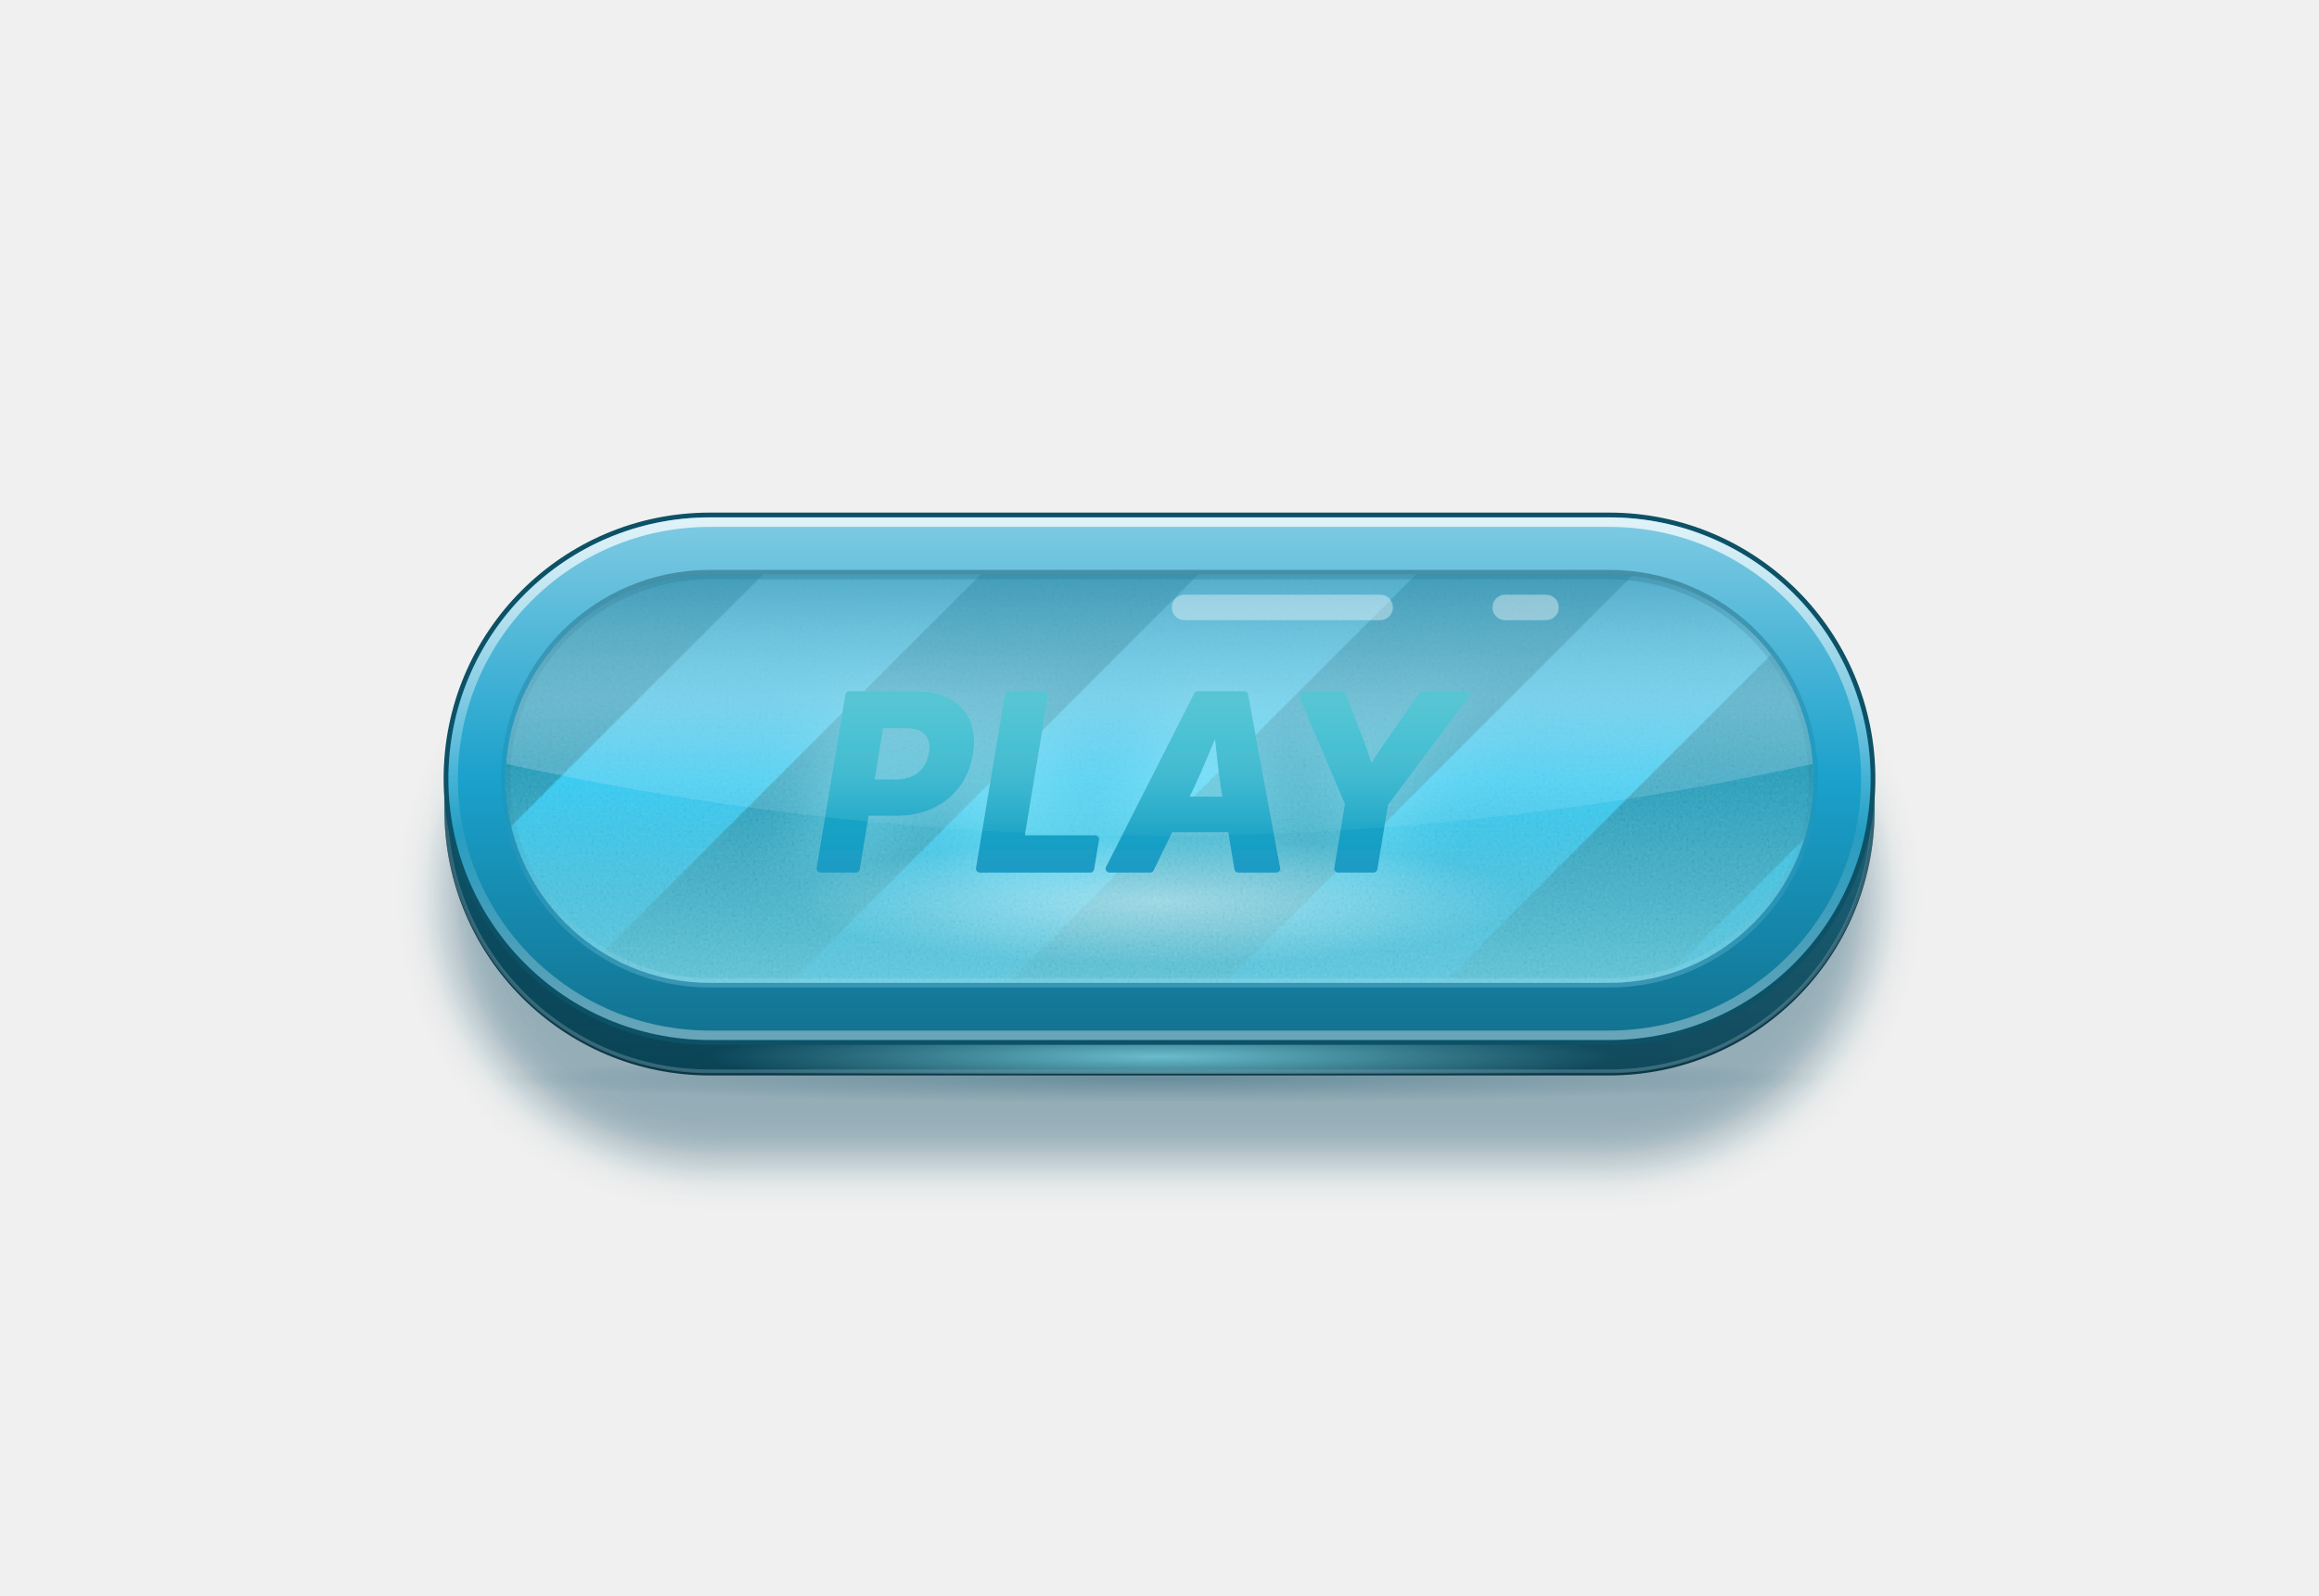
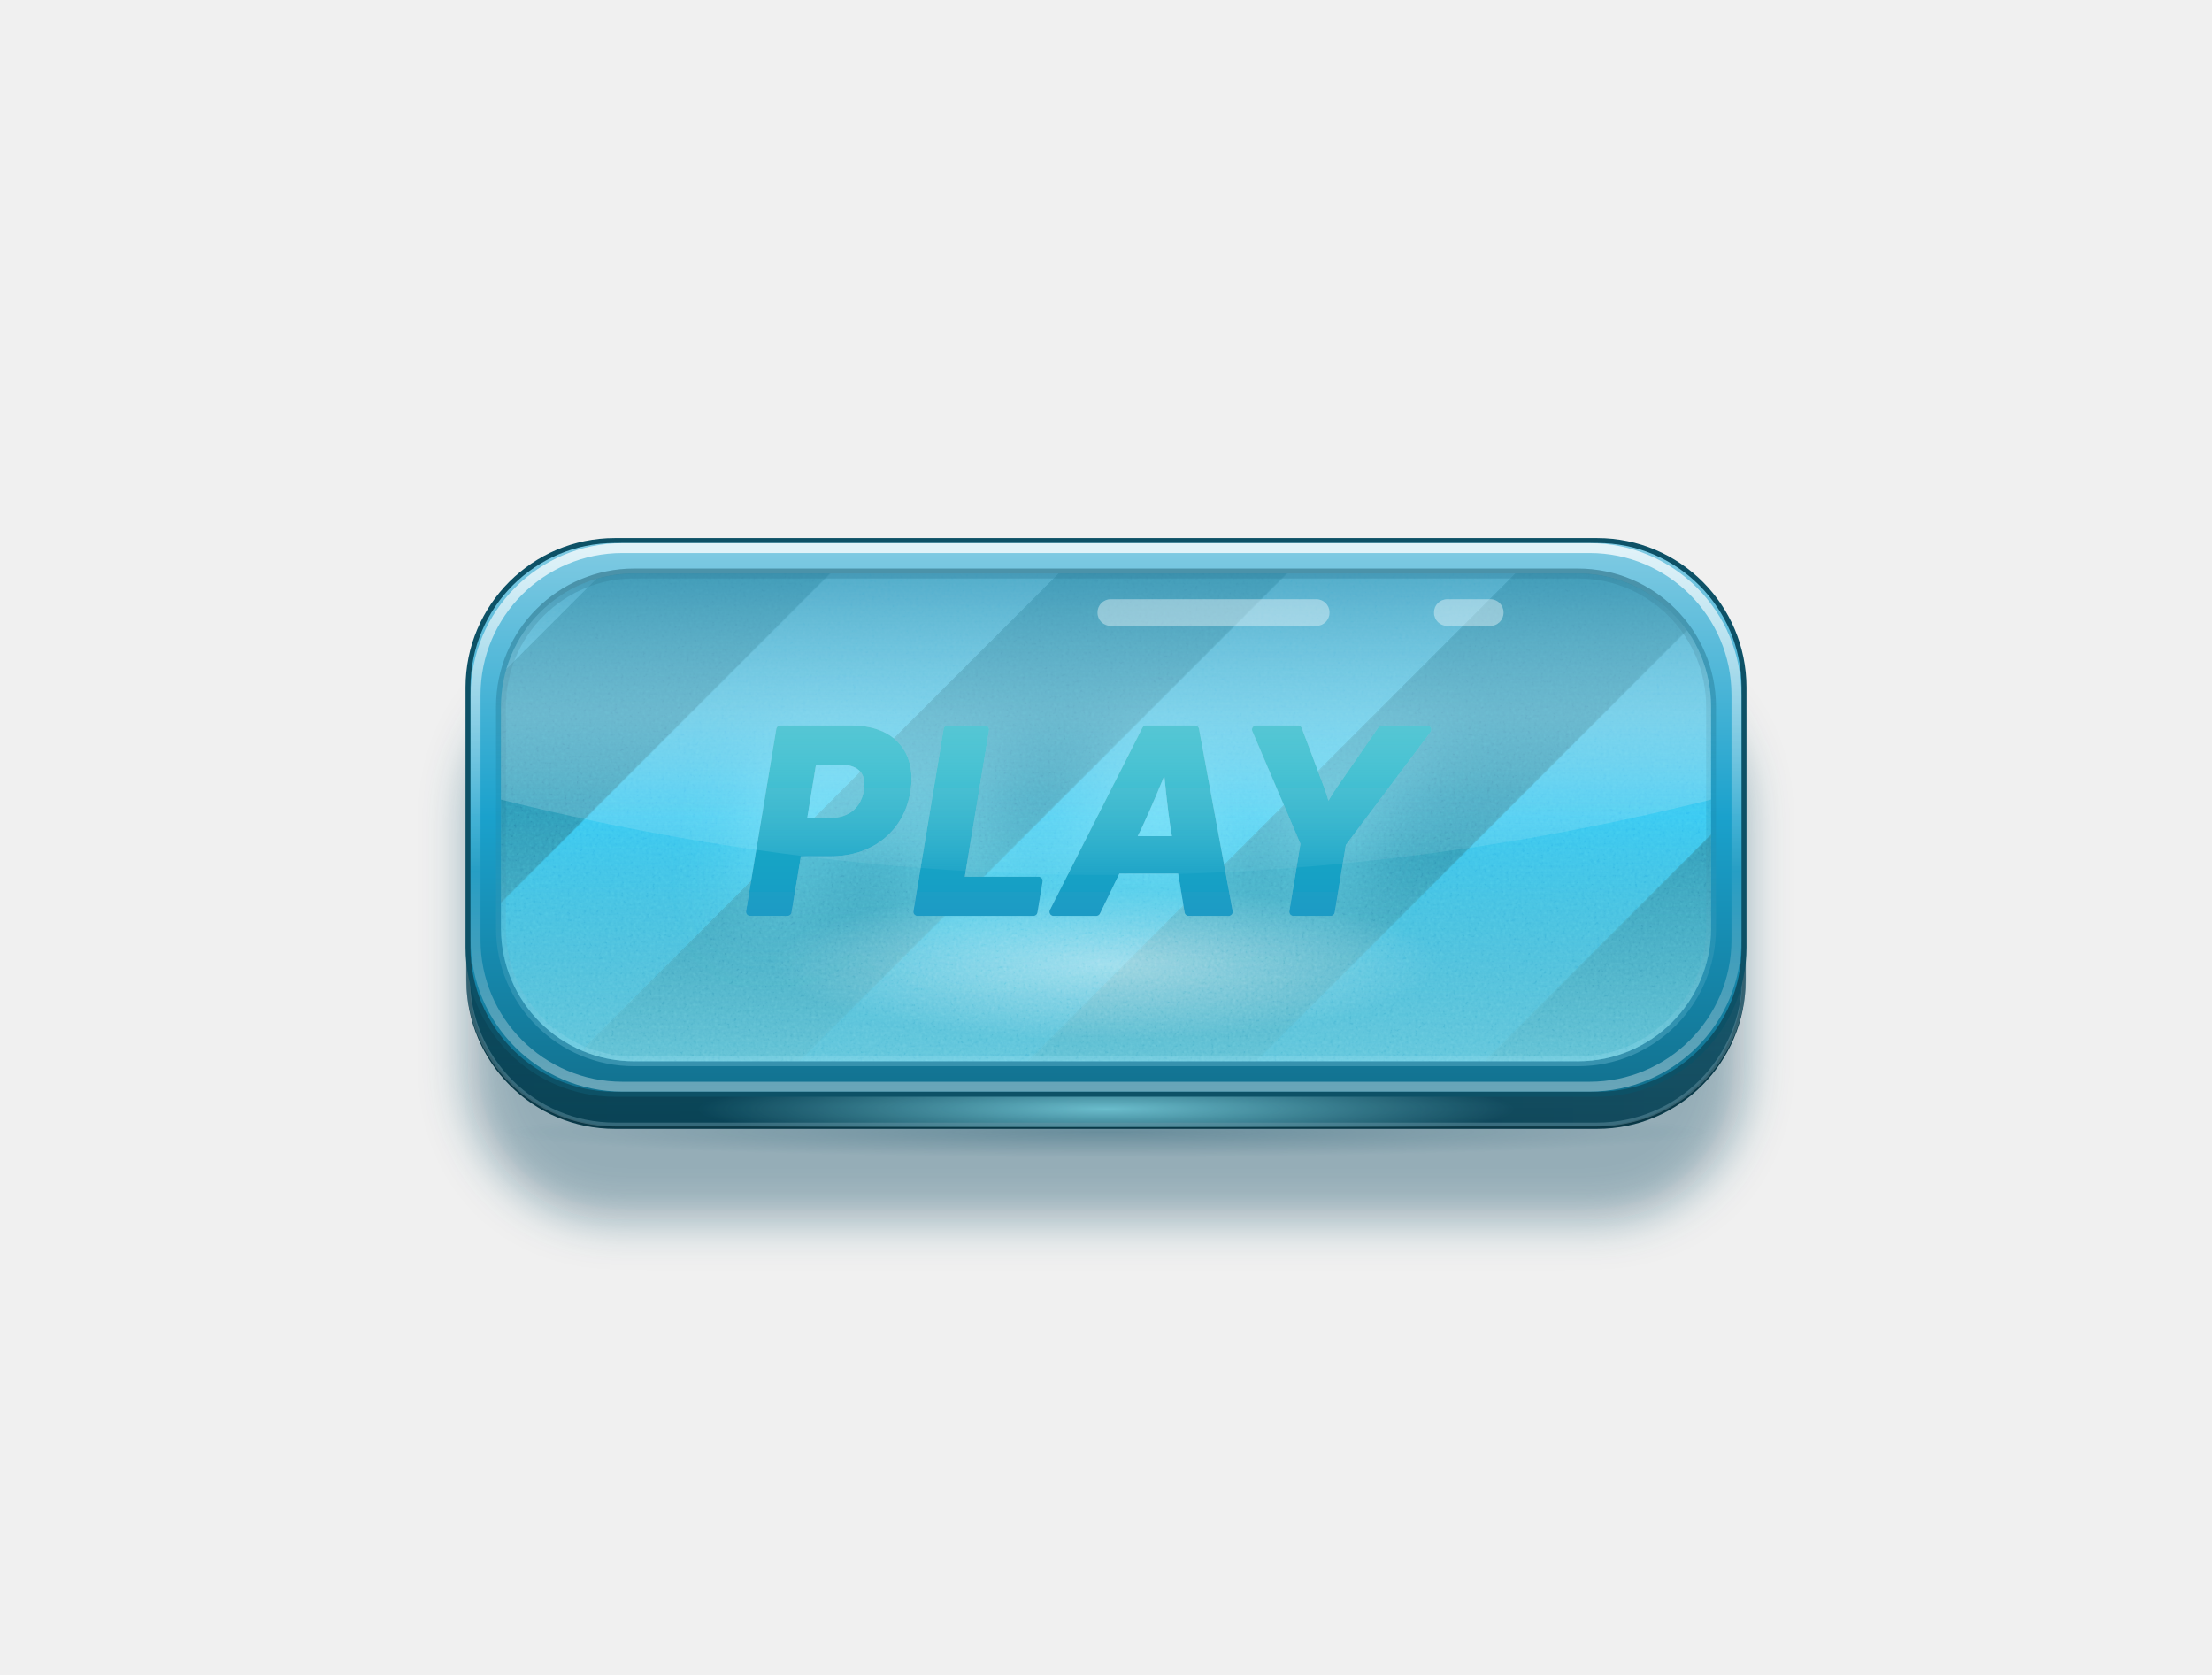
- <svg xmlns="http://www.w3.org/2000/svg" width="738.358" height="508" viewBox="-90 -90 738.358 508" font-family="'Russo One', Inter, sans-serif" data-shell="52.0 74.0 454.4 168.0" role="img" aria-label="PLAY, default state">
+ <svg xmlns="http://www.w3.org/2000/svg" width="671.158" height="508" viewBox="-90 -90 671.158 508" font-family="'Russo One', Inter, sans-serif" data-shell="52.0 74.0 387.2 168.0" role="img" aria-label="PLAY, default state">
  <defs>
    <linearGradient id="b13band" x1="0.500" y1="1.000" x2="0.500" y2="0.000">
      <stop offset="0" stop-color="#12718f" />
      <stop offset=".5" stop-color="#1aa1cc" />
      <stop offset="1" stop-color="#81cbe3" />
    </linearGradient>
    <linearGradient id="b13ext" x1="1" y1="0.5" x2="0" y2="0.5">
      <stop offset="0" stop-color="#1c6178" />
      <stop offset="0.55" stop-color="#0e576f" />
      <stop offset="1" stop-color="#0d5369" />
    </linearGradient>
    <linearGradient id="b13extv" x1="0" y1="0" x2="0" y2="1">
      <stop offset="0.5" stop-color="#062732" stop-opacity="0" />
      <stop offset="1" stop-color="#062732" stop-opacity="0.38" />
    </linearGradient>
    <radialGradient id="b13ct">
      <stop offset="0" stop-color="#0A4A62" stop-opacity="1" />
      <stop offset="1" stop-color="#0A4A62" stop-opacity="0" />
    </radialGradient>
    <clipPath id="b13ec">
-       <path d="M 136 36 H 422.358 A 84 84 0 0 1 506.358 120 V 120 A 84 84 0 0 1 422.358 204 H 136 A 84 84 0 0 1 52 120 V 120 A 84 84 0 0 1 136 36 Z" transform="translate(0 10.0)" />
+       <path d="M 96.56 36 H 394.598 A 44.56 44.56 0 0 1 439.158 80.56 V 159.44 A 44.56 44.56 0 0 1 394.598 204 H 96.56 A 44.56 44.56 0 0 1 52 159.44 V 80.56 A 44.56 44.56 0 0 1 96.56 36 Z" transform="translate(0 10.0)" />
    </clipPath>
    <radialGradient id="b13eg">
      <stop offset="0" stop-color="#95f1ff" stop-opacity="1" />
      <stop offset="1" stop-color="#95f1ff" stop-opacity="0" />
    </radialGradient>
    <pattern id="b13pt" width="98.0" height="98.0" patternUnits="userSpaceOnUse" patternTransform="rotate(45)">
      <rect width="49.0" height="98.0" fill="#28879f" />
    </pattern>
    <linearGradient id="b13rim" x1="0.500" y1="1.000" x2="0.500" y2="0.000">
      <stop offset="0" stop-color="#ffffff" stop-opacity="0.45" />
      <stop offset=".4" stop-color="#ffffff" stop-opacity="0.08" />
      <stop offset="1" stop-color="#ffffff" stop-opacity="0.95" />
    </linearGradient>
    <linearGradient id="b13face" x1="0.500" y1="1.000" x2="0.500" y2="0.000">
      <stop offset="0" stop-color="#2893b1" />
      <stop offset="0.50" stop-color="#37c8f1" />
      <stop offset="1" stop-color="#79daf6" />
    </linearGradient>
    <linearGradient id="b13ie" x1="0.500" y1="1.000" x2="0.500" y2="0.000">
      <stop offset="0" stop-color="rgba(165,230,249,0.55)" />
      <stop offset=".55" stop-color="rgba(17,105,133,0.35)" />
      <stop offset="1" stop-color="rgba(11,68,86,0.90)" />
    </linearGradient>
    <linearGradient id="b13ig" x1="0.500" y1="1.000" x2="0.500" y2="0.000">
      <stop offset="0" stop-color="#95f1ff" stop-opacity="0.55" />
      <stop offset="0.55" stop-color="#95f1ff" stop-opacity="0" />
    </linearGradient>
    <linearGradient id="b13gl" x1="0" y1="0" x2="0" y2="1">
      <stop offset="0" stop-color="#3d97b6" stop-opacity="0.72" />
      <stop offset="0.48" stop-color="#9fd1e2" stop-opacity="0.51" />
      <stop offset="1" stop-color="#e1f7ff" stop-opacity="0.04" />
    </linearGradient>
    <radialGradient id="b13sp">
      <stop offset="0" stop-color="#ffffff" stop-opacity="1" />
      <stop offset="0.85" stop-color="#ffffff" stop-opacity="1" />
      <stop offset="0.92" stop-color="#ffffff" stop-opacity="0.50" />
      <stop offset="1" stop-color="#ffffff" stop-opacity="0" />
    </radialGradient>
    <radialGradient id="b13bl">
      <stop offset="0" stop-color="#ffffff" stop-opacity="1" />
      <stop offset="1" stop-color="#ffffff" stop-opacity="0" />
    </radialGradient>
    <linearGradient id="b13tg" x1="0" y1="0" x2="0" y2="1">
      <stop offset="0" stop-color="#0db9c5" />
      <stop offset="1" stop-color="#1b9bc5" />
    </linearGradient>
    <filter id="b13tf" x="-70%" y="-70%" width="240%" height="240%" color-interpolation-filters="sRGB">
      <feDropShadow dx="-0.0" dy="4.5" stdDeviation="0.3" flood-color="#FFFFFF" flood-opacity="0.52" />
      <feDropShadow dx="0.0" dy="-4.5" stdDeviation="0.3" flood-color="#04080E" flood-opacity="0.44" />
-       <feDropShadow dx="0.0" dy="5.7" stdDeviation="1.4" flood-color="#659db3" flood-opacity="0.45" />
+       <feDropShadow dx="0.0" dy="5.7" stdDeviation="1.4" flood-color="#053b4c" flood-opacity="0.45" />
      <feDropShadow dx="0" dy="0" stdDeviation="4.5" flood-color="#8FF0FF" flood-opacity="1.00" />
      <feDropShadow dx="0" dy="0" stdDeviation="12.0" flood-color="#8FF0FF" flood-opacity="0.60" />
    </filter>
    <clipPath id="b13fc">
-       <path d="M 136 55 H 422.358 A 65 65 0 0 1 487.358 120 V 120 A 65 65 0 0 1 422.358 185 H 136 A 65 65 0 0 1 71 120 V 120 A 65 65 0 0 1 136 55 Z" />
+       <path d="M 102.4 46 H 388.758 A 40.4 40.4 0 0 1 429.158 86.4 V 153.6 A 40.4 40.4 0 0 1 388.758 194 H 102.4 A 40.4 40.4 0 0 1 62 153.6 V 86.4 A 40.4 40.4 0 0 1 102.4 46 Z" />
    </clipPath>
    <clipPath id="b13oc">
-       <path d="M 136 36 H 422.358 A 84 84 0 0 1 506.358 120 V 120 A 84 84 0 0 1 422.358 204 H 136 A 84 84 0 0 1 52 120 V 120 A 84 84 0 0 1 136 36 Z" />
+       <path d="M 96.56 36 H 394.598 A 44.56 44.56 0 0 1 439.158 80.56 V 159.44 A 44.56 44.56 0 0 1 394.598 204 H 96.56 A 44.56 44.56 0 0 1 52 159.44 V 80.56 A 44.56 44.56 0 0 1 96.56 36 Z" />
    </clipPath>
    <filter id="b13sb" x="-40%" y="-40%" width="180%" height="180%">
      <feGaussianBlur stdDeviation="7.0" />
    </filter>
    <filter id="b13nz" x="-5%" y="-5%" width="110%" height="110%">
      <feTurbulence type="fractalNoise" baseFrequency="1.05" numOctaves="2" seed="7" stitchTiles="stitch" />
      <feColorMatrix type="saturate" values="0" />
      <feComponentTransfer>
        <feFuncR type="linear" slope="2.6" intercept="-0.8" />
        <feFuncG type="linear" slope="2.6" intercept="-0.8" />
        <feFuncB type="linear" slope="2.6" intercept="-0.8" />
      </feComponentTransfer>
    </filter>
  </defs>
  <g opacity="1.00" transform="translate(0 38.0)">
    <g id="b13_cast-shadow">
-       <path d="M 136 36 H 422.358 A 84 84 0 0 1 506.358 120 V 120 A 84 84 0 0 1 422.358 204 H 136 A 84 84 0 0 1 52 120 V 120 A 84 84 0 0 1 136 36 Z" transform="translate(-0.0 38.0)" fill="#0A4A62" opacity="0.40" filter="url(#b13sb)" />
+       <path d="M 96.56 36 H 394.598 A 44.56 44.56 0 0 1 439.158 80.56 V 159.44 A 44.56 44.56 0 0 1 394.598 204 H 96.56 A 44.56 44.56 0 0 1 52 159.44 V 80.56 A 44.56 44.56 0 0 1 96.56 36 Z" transform="translate(-0.0 38.0)" fill="#0A4A62" opacity="0.40" filter="url(#b13sb)" />
    </g>
    <g id="b13_contact-shadow">
-       <ellipse cx="279.2" cy="215.5" rx="213.5" ry="7.7" fill="url(#b13ct)" opacity="0.32" />
+       <ellipse cx="245.6" cy="215.5" rx="182.0" ry="7.7" fill="url(#b13ct)" opacity="0.32" />
    </g>
    <g transform="translate(0 0)">
      <g id="b13_extrusion">
        <g>
-           <path d="M 136 36 H 422.358 A 84 84 0 0 1 506.358 120 V 120 A 84 84 0 0 1 422.358 204 H 136 A 84 84 0 0 1 52 120 V 120 A 84 84 0 0 1 136 36 Z" transform="translate(0 2.5)" fill="url(#b13ext)" />
-           <path d="M 136 36 H 422.358 A 84 84 0 0 1 506.358 120 V 120 A 84 84 0 0 1 422.358 204 H 136 A 84 84 0 0 1 52 120 V 120 A 84 84 0 0 1 136 36 Z" transform="translate(0 5.0)" fill="url(#b13ext)" />
-           <path d="M 136 36 H 422.358 A 84 84 0 0 1 506.358 120 V 120 A 84 84 0 0 1 422.358 204 H 136 A 84 84 0 0 1 52 120 V 120 A 84 84 0 0 1 136 36 Z" transform="translate(0 7.5)" fill="url(#b13ext)" />
-           <path d="M 136 36 H 422.358 A 84 84 0 0 1 506.358 120 V 120 A 84 84 0 0 1 422.358 204 H 136 A 84 84 0 0 1 52 120 V 120 A 84 84 0 0 1 136 36 Z" transform="translate(0 10.0)" fill="url(#b13ext)" stroke="#093948" stroke-width="1" />
-           <path d="M 136 36 H 422.358 A 84 84 0 0 1 506.358 120 V 120 A 84 84 0 0 1 422.358 204 H 136 A 84 84 0 0 1 52 120 V 120 A 84 84 0 0 1 136 36 Z" transform="translate(0 10.0)" fill="url(#b13extv)" />
+           <path d="M 96.56 36 H 394.598 A 44.56 44.56 0 0 1 439.158 80.56 V 159.44 A 44.56 44.56 0 0 1 394.598 204 H 96.56 A 44.56 44.56 0 0 1 52 159.44 V 80.56 A 44.56 44.56 0 0 1 96.56 36 Z" transform="translate(0 2.5)" fill="url(#b13ext)" />
+           <path d="M 96.56 36 H 394.598 A 44.56 44.56 0 0 1 439.158 80.56 V 159.44 A 44.56 44.56 0 0 1 394.598 204 H 96.56 A 44.56 44.56 0 0 1 52 159.44 V 80.56 A 44.56 44.56 0 0 1 96.56 36 Z" transform="translate(0 5.0)" fill="url(#b13ext)" />
+           <path d="M 96.56 36 H 394.598 A 44.56 44.56 0 0 1 439.158 80.56 V 159.44 A 44.56 44.56 0 0 1 394.598 204 H 96.56 A 44.56 44.56 0 0 1 52 159.44 V 80.56 A 44.56 44.56 0 0 1 96.56 36 Z" transform="translate(0 7.5)" fill="url(#b13ext)" />
+           <path d="M 96.56 36 H 394.598 A 44.56 44.56 0 0 1 439.158 80.56 V 159.44 A 44.56 44.56 0 0 1 394.598 204 H 96.56 A 44.56 44.56 0 0 1 52 159.44 V 80.56 A 44.56 44.56 0 0 1 96.56 36 Z" transform="translate(0 10.0)" fill="url(#b13ext)" stroke="#093948" stroke-width="1" />
+           <path d="M 96.56 36 H 394.598 A 44.56 44.56 0 0 1 439.158 80.56 V 159.44 A 44.56 44.56 0 0 1 394.598 204 H 96.56 A 44.56 44.56 0 0 1 52 159.44 V 80.56 A 44.56 44.56 0 0 1 96.56 36 Z" transform="translate(0 10.0)" fill="url(#b13extv)" />
          <g clip-path="url(#b13ec)">
-             <ellipse cx="279.2" cy="208.5" rx="145.4" ry="11.0" fill="url(#b13eg)" opacity="0.69" />
+             <ellipse cx="245.6" cy="208.5" rx="123.9" ry="11.0" fill="url(#b13eg)" opacity="0.69" />
          </g>
-           <path d="M 136 36 H 422.358 A 84 84 0 0 1 506.358 120 V 120 A 84 84 0 0 1 422.358 204 H 136 A 84 84 0 0 1 52 120 V 120 A 84 84 0 0 1 136 36 Z" transform="translate(0 9.2)" fill="none" stroke="#6a97a6" stroke-width="1.2" opacity="0.45" />
+           <path d="M 96.56 36 H 394.598 A 44.56 44.56 0 0 1 439.158 80.56 V 159.44 A 44.56 44.56 0 0 1 394.598 204 H 96.56 A 44.56 44.56 0 0 1 52 159.44 V 80.56 A 44.56 44.56 0 0 1 96.56 36 Z" transform="translate(0 9.2)" fill="none" stroke="#6a97a6" stroke-width="1.2" opacity="0.45" />
        </g>
      </g>
      <g id="b13_shell" opacity="1.00">
-         <path d="M 136 36 H 422.358 A 84 84 0 0 1 506.358 120 V 120 A 84 84 0 0 1 422.358 204 H 136 A 84 84 0 0 1 52 120 V 120 A 84 84 0 0 1 136 36 Z" fill="url(#b13band)" stroke="#0d5166" stroke-width="1.5" />
-         <path d="M 136 38.3 H 422.358 A 81.7 81.7 0 0 1 504.058 120 V 120 A 81.7 81.7 0 0 1 422.358 201.7 H 136 A 81.7 81.7 0 0 1 54.3 120 V 120 A 81.7 81.7 0 0 1 136 38.3 Z" fill="none" stroke="url(#b13rim)" stroke-width="3.0" opacity="0.80" />
+         <path d="M 96.56 36 H 394.598 A 44.56 44.56 0 0 1 439.158 80.56 V 159.44 A 44.56 44.56 0 0 1 394.598 204 H 96.56 A 44.56 44.56 0 0 1 52 159.44 V 80.56 A 44.56 44.56 0 0 1 96.56 36 Z" fill="url(#b13band)" stroke="#0d5166" stroke-width="1.5" />
+         <path d="M 98.86 38.3 H 392.298 A 44.56 44.56 0 0 1 436.858 82.86 V 157.14 A 44.56 44.56 0 0 1 392.298 201.7 H 98.86 A 44.56 44.56 0 0 1 54.3 157.14 V 82.86 A 44.56 44.56 0 0 1 98.86 38.3 Z" fill="none" stroke="url(#b13rim)" stroke-width="3.0" opacity="0.80" />
      </g>
      <g data-oclip="1" clip-path="url(#b13oc)">
        <g id="b13_face" opacity="1.00">
-           <path d="M 136 55 H 422.358 A 65 65 0 0 1 487.358 120 V 120 A 65 65 0 0 1 422.358 185 H 136 A 65 65 0 0 1 71 120 V 120 A 65 65 0 0 1 136 55 Z" fill="url(#b13face)" />
+           <path d="M 102.4 46 H 388.758 A 40.4 40.4 0 0 1 429.158 86.4 V 153.6 A 40.4 40.4 0 0 1 388.758 194 H 102.4 A 40.4 40.4 0 0 1 62 153.6 V 86.4 A 40.4 40.4 0 0 1 102.4 46 Z" fill="url(#b13face)" />
          <g clip-path="url(#b13fc)">
-             <rect x="51" y="35" width="456.358" height="170" fill="url(#b13pt)" opacity="0.71" />
-             <path d="M 136 55 H 422.358 A 65 65 0 0 1 487.358 120 V 120 A 65 65 0 0 1 422.358 185 H 136 A 65 65 0 0 1 71 120 V 120 A 65 65 0 0 1 136 55 Z" fill="url(#b13ig)" />
-             <ellipse cx="279.2" cy="159.0" rx="114.9" ry="20.3" fill="url(#b13bl)" opacity="0.45" />
-             <rect x="71" y="55" width="416.358" height="130" filter="url(#b13nz)" opacity="0.15" style="mix-blend-mode:overlay" />
+             <rect x="42" y="26" width="407.158" height="188" fill="url(#b13pt)" opacity="0.71" />
+             <path d="M 102.4 46 H 388.758 A 40.4 40.4 0 0 1 429.158 86.4 V 153.6 A 40.4 40.4 0 0 1 388.758 194 H 102.4 A 40.4 40.4 0 0 1 62 153.6 V 86.4 A 40.4 40.4 0 0 1 102.4 46 Z" fill="url(#b13ig)" />
+             <ellipse cx="245.6" cy="164.4" rx="101.3" ry="23.1" fill="url(#b13bl)" opacity="0.45" />
+             <rect x="62" y="46" width="367.158" height="148" filter="url(#b13nz)" opacity="0.15" style="mix-blend-mode:overlay" />
          </g>
-           <path d="M 136 55 H 422.358 A 65 65 0 0 1 487.358 120 V 120 A 65 65 0 0 1 422.358 185 H 136 A 65 65 0 0 1 71 120 V 120 A 65 65 0 0 1 136 55 Z" fill="none" stroke="url(#b13ie)" stroke-width="3.0" opacity="0.45" />
+           <path d="M 102.4 46 H 388.758 A 40.4 40.4 0 0 1 429.158 86.4 V 153.6 A 40.4 40.4 0 0 1 388.758 194 H 102.4 A 40.4 40.4 0 0 1 62 153.6 V 86.4 A 40.4 40.4 0 0 1 102.4 46 Z" fill="none" stroke="url(#b13ie)" stroke-width="3.0" opacity="0.45" />
        </g>
        <g id="b13_content" opacity="1.00">
-           <text x="271.2" y="121.0" font-size="76.0" font-weight="700" font-style="italic" letter-spacing="0.020em" fill="url(#b13tg)" stroke="url(#b13tg)" stroke-width="2.5" stroke-linejoin="round" paint-order="stroke" text-anchor="middle" dominant-baseline="central" filter="url(#b13tf)">PLAY</text>
+           <text x="237.6" y="121.0" font-size="76.0" font-weight="700" font-style="italic" letter-spacing="0.020em" fill="url(#b13tg)" stroke="url(#b13tg)" stroke-width="2.5" stroke-linejoin="round" paint-order="stroke" text-anchor="middle" dominant-baseline="central" filter="url(#b13tf)">PLAY</text>
        </g>
        <g id="b13_gloss" opacity="1.00" clip-path="url(#b13fc)">
-           <path d="M 69 53 H 489.358 V 114.8 Q 279.2 161.6 69 114.8 Z" fill="url(#b13gl)" />
+           <path d="M 60 44 H 431.158 V 114.1 Q 245.6 160.9 60 114.1 Z" fill="url(#b13gl)" />
        </g>
        <g id="b13_specular" opacity="1.00" clip-path="url(#b13fc)">
-           <g transform="rotate(0.0 334.1 65.4)" opacity="0.38">
-             <rect x="283.1" y="61.4" width="70.4" height="8.1" rx="4.0" fill="#ffffff" />
-             <rect x="385.2" y="61.4" width="21.1" height="8.1" rx="4.0" fill="#ffffff" />
+           <g transform="rotate(0.0 294.0 57.8)" opacity="0.38">
+             <rect x="243.0" y="53.8" width="70.4" height="8.1" rx="4.0" fill="#ffffff" />
+             <rect x="345.1" y="53.8" width="21.1" height="8.1" rx="4.0" fill="#ffffff" />
          </g>
        </g>
      </g>
    </g>
  </g>
</svg>
